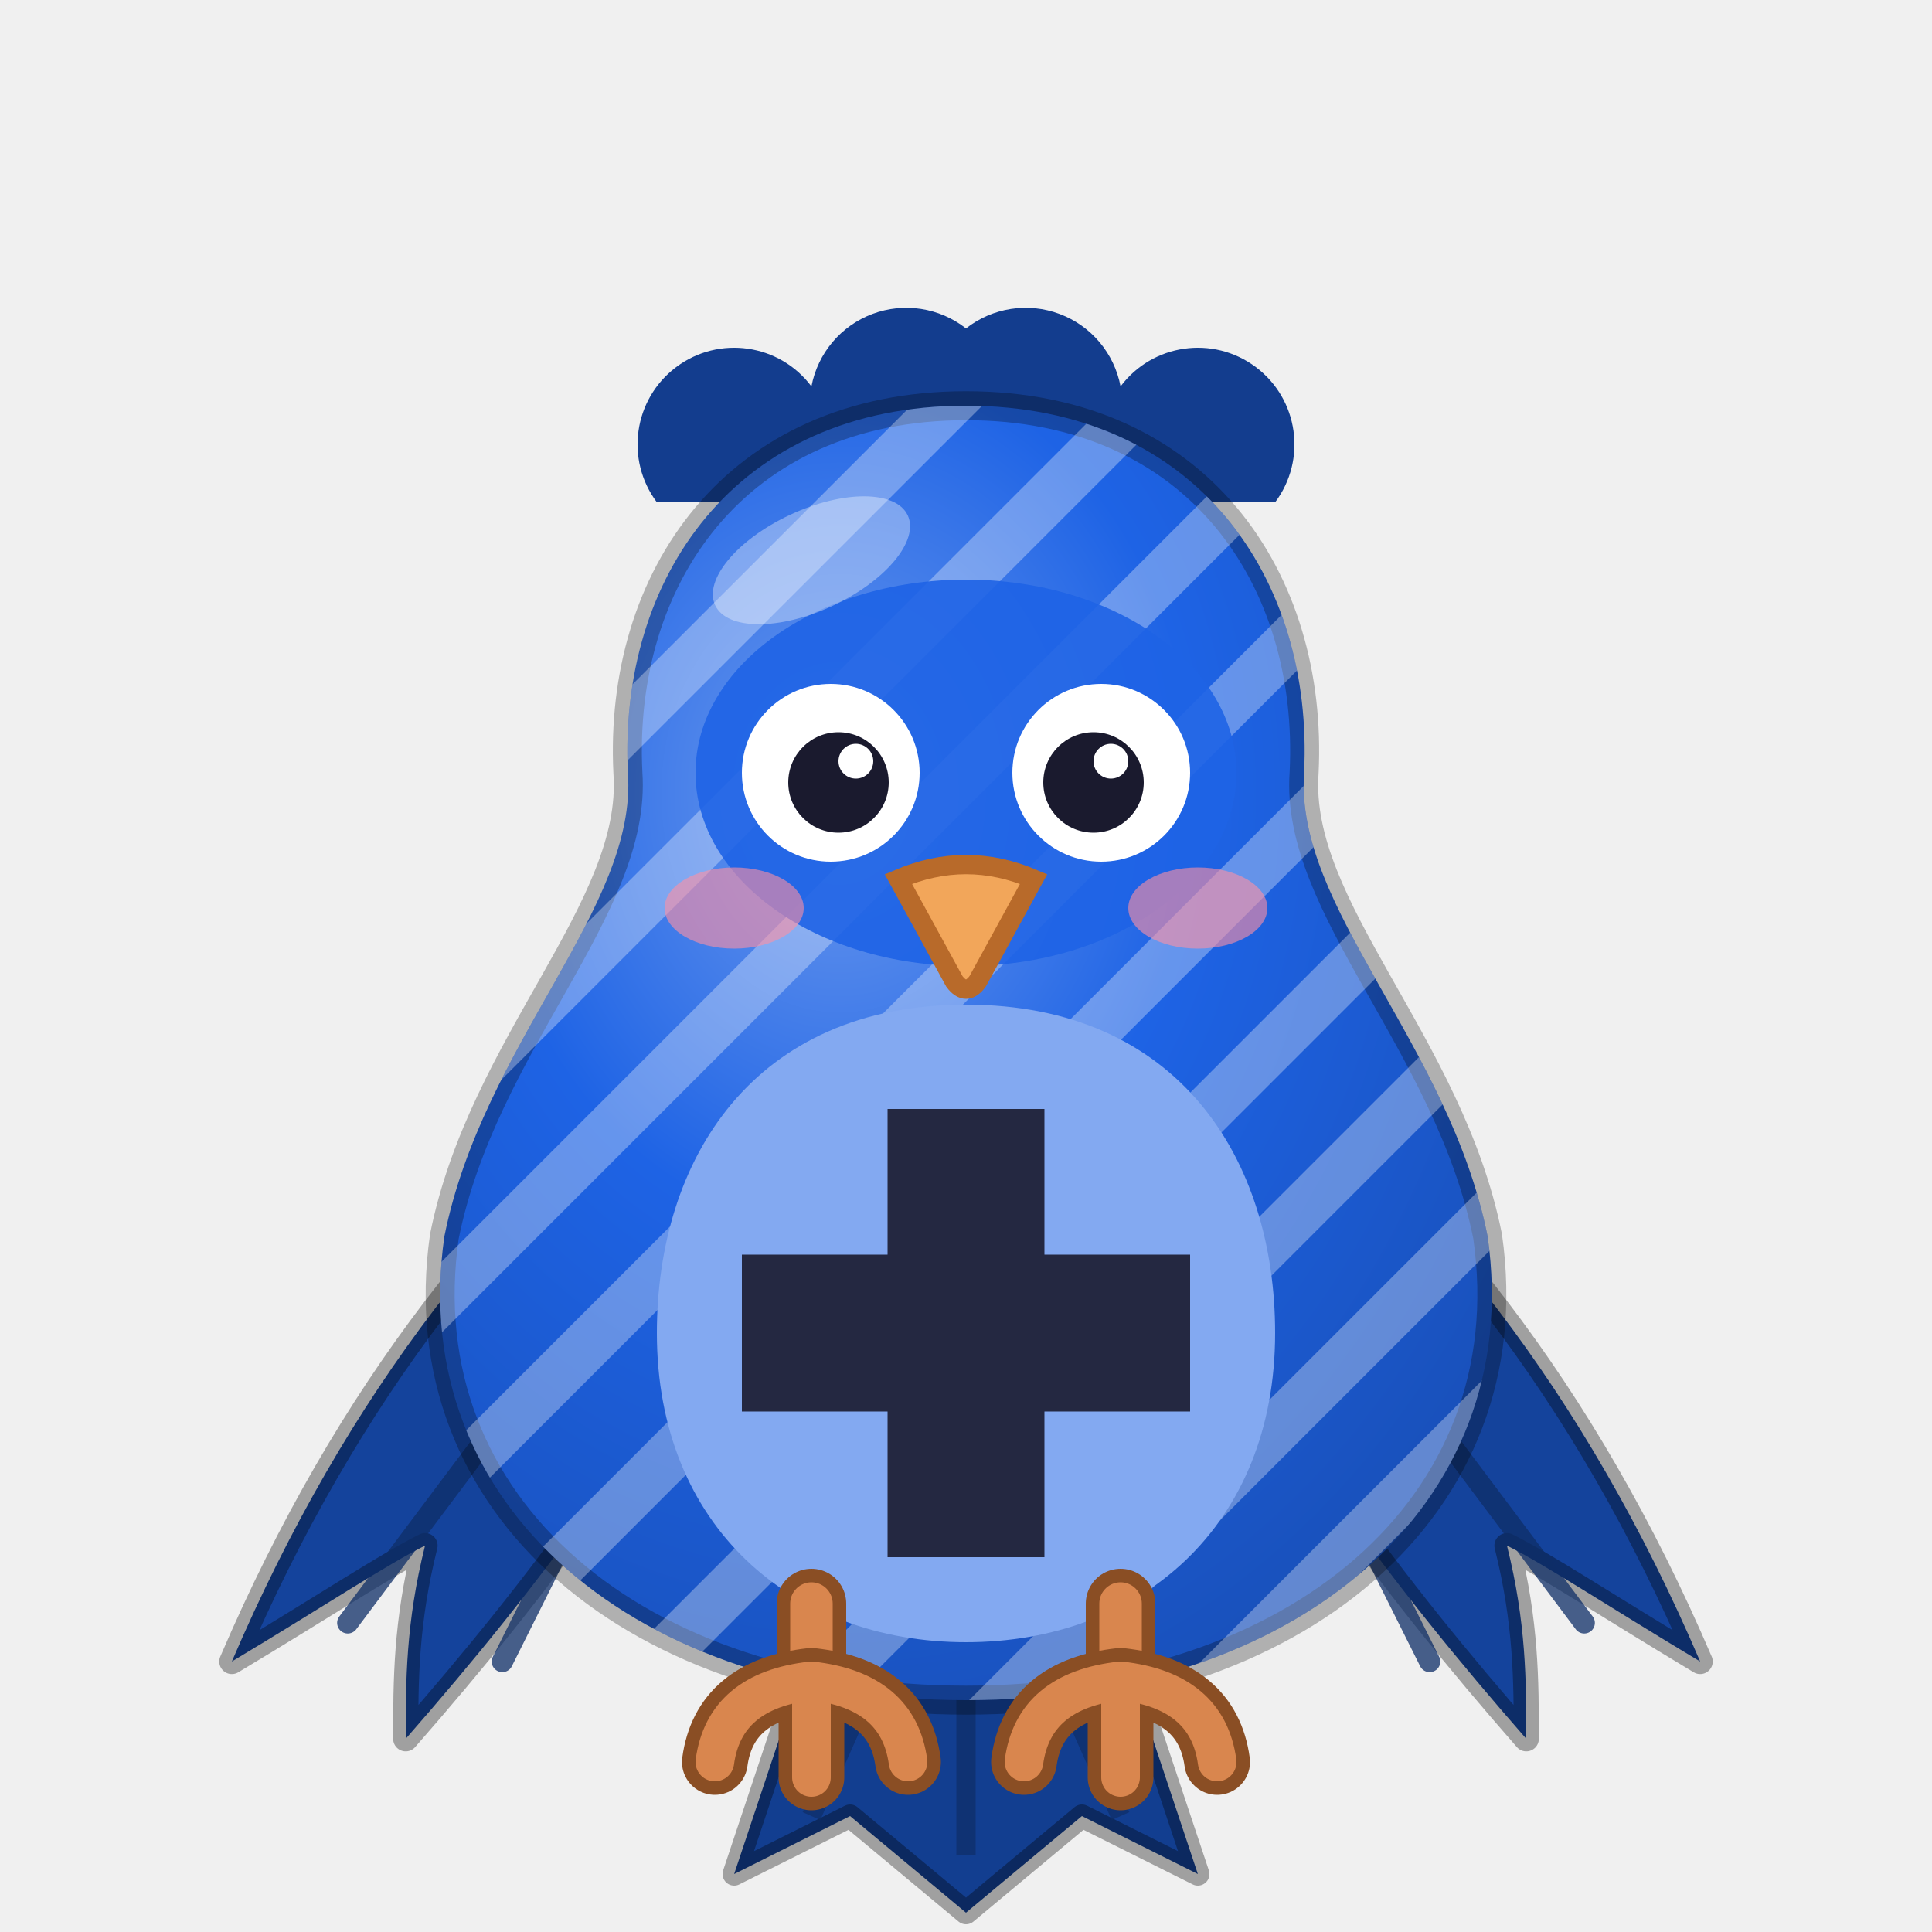
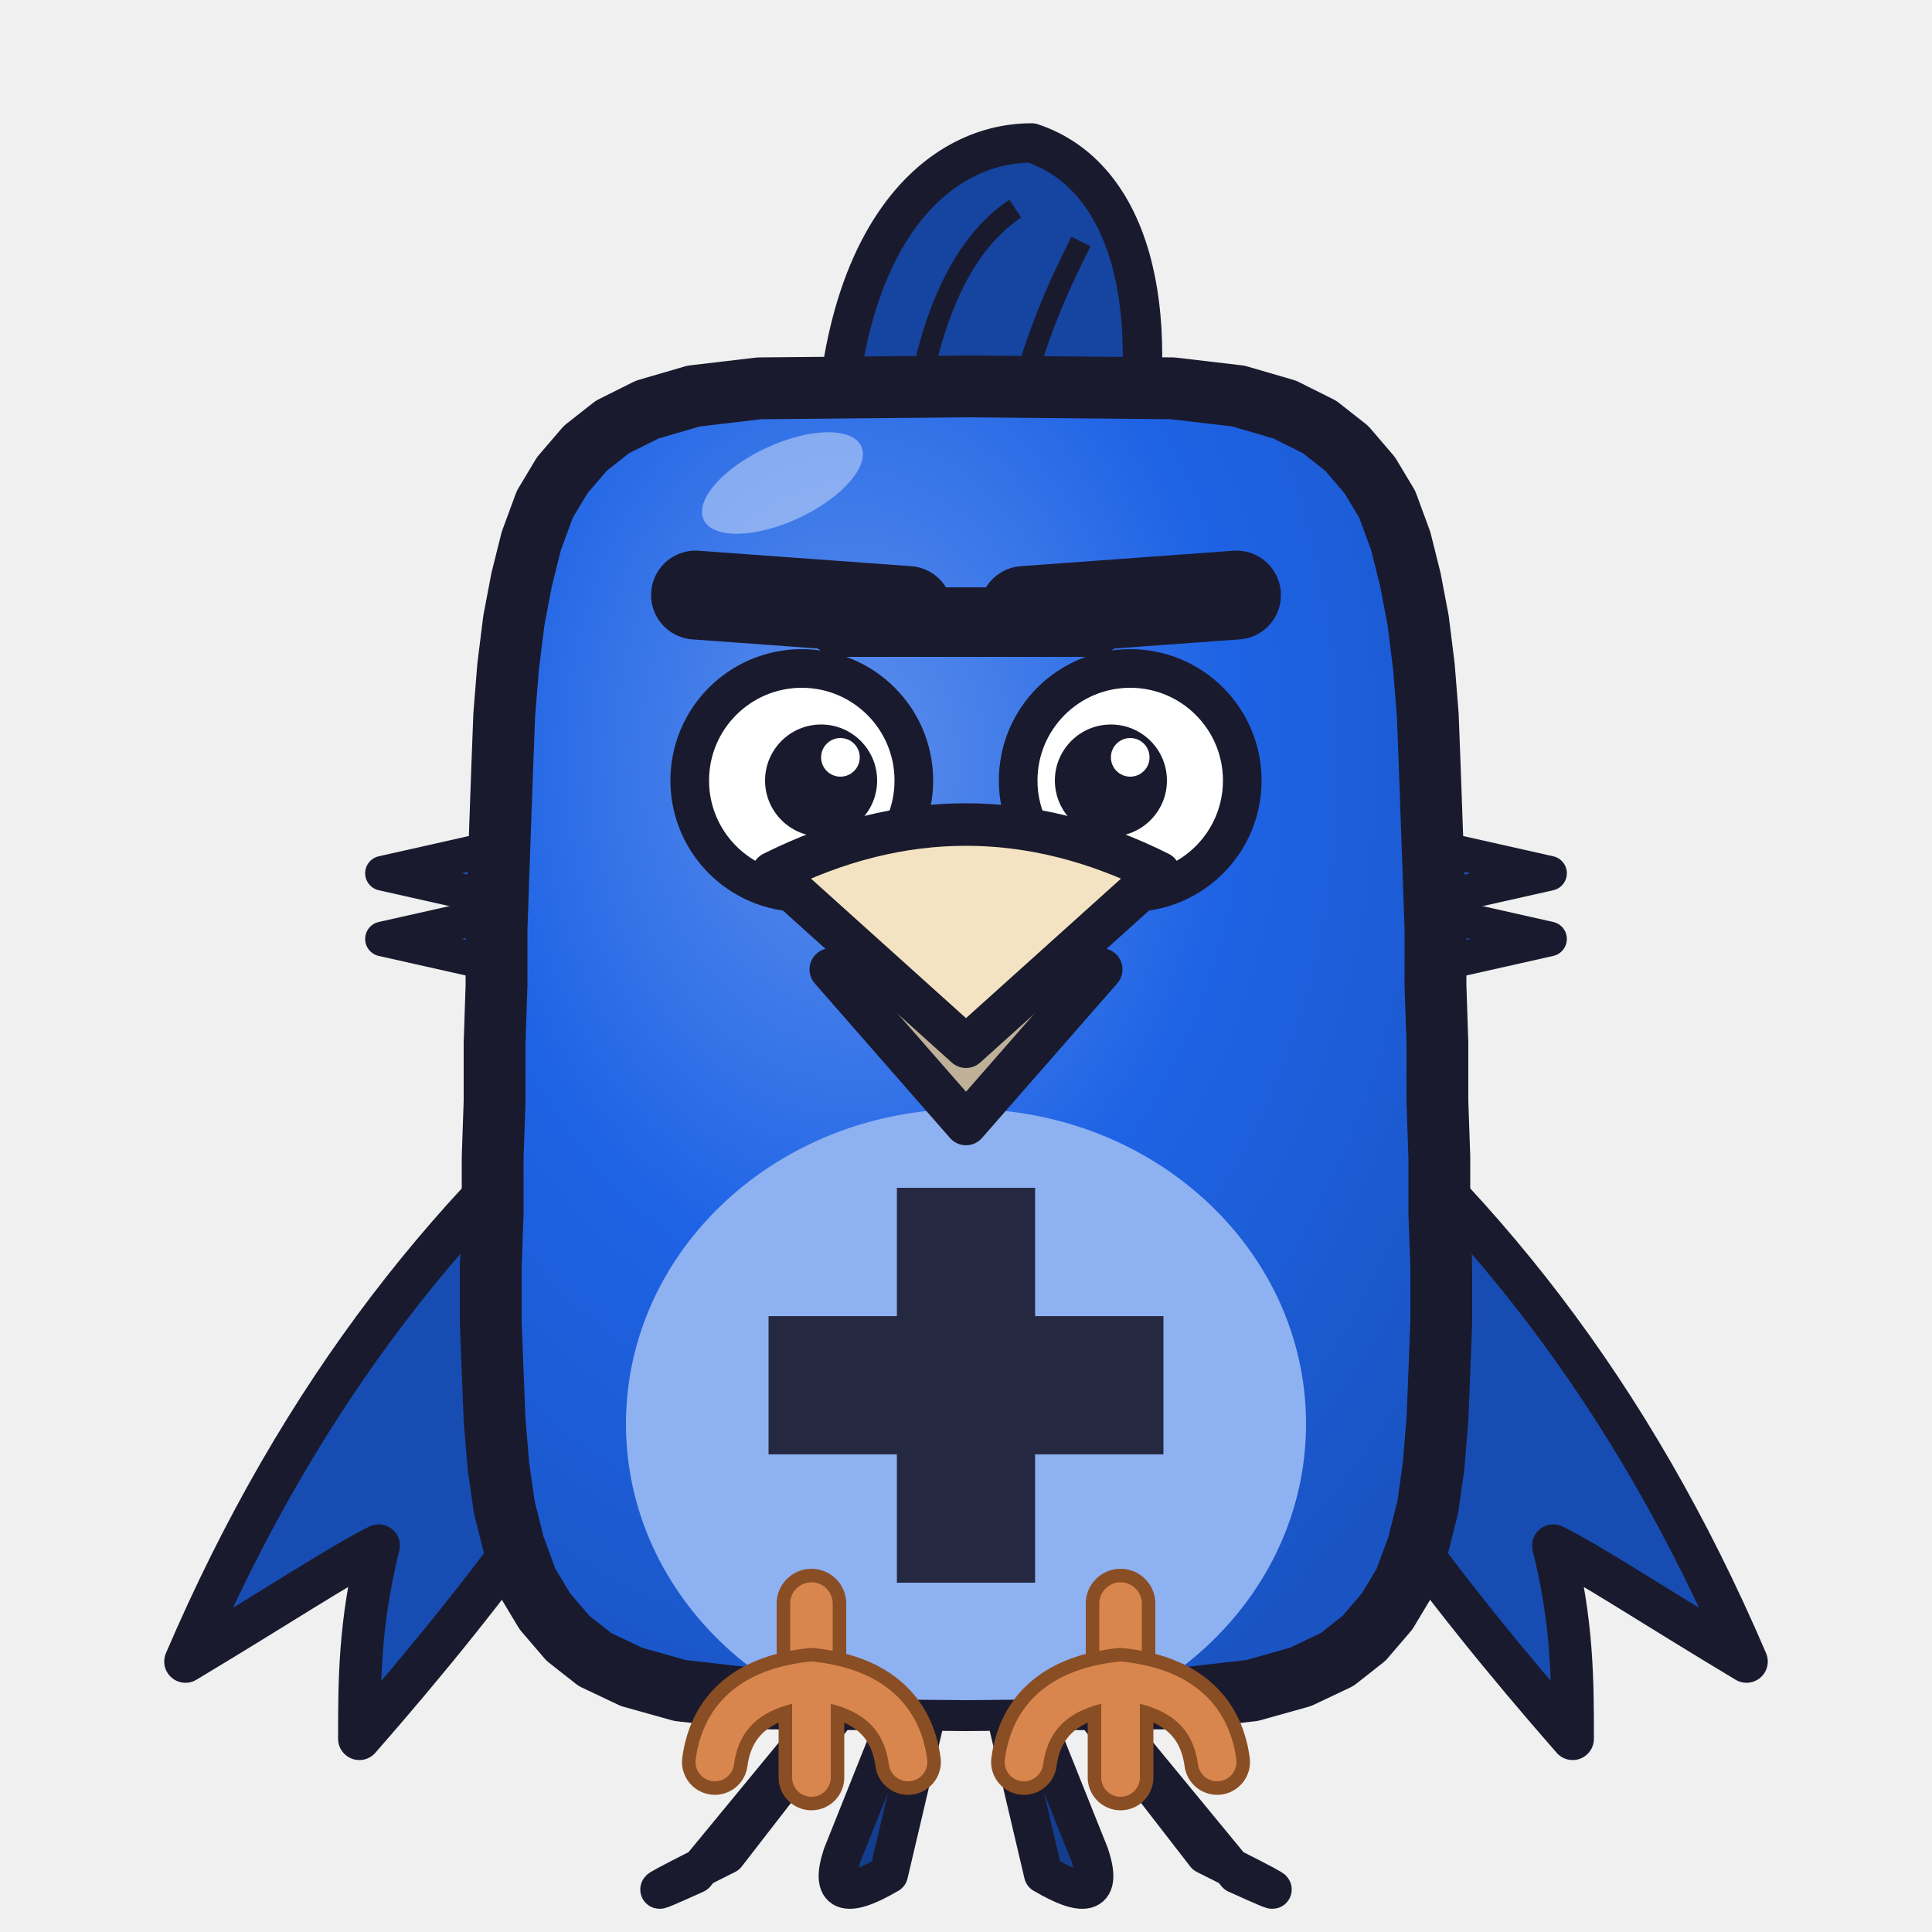
- <svg xmlns="http://www.w3.org/2000/svg" viewBox="0 0 100 100" data-color="blue" data-expr="idle" data-frame="down" data-ver="4">
+ <svg xmlns="http://www.w3.org/2000/svg" viewBox="0 0 100 100" data-color="blue" data-expr="idle" data-frame="down" data-ver="5" data-character="탑">
  <defs>
-     <radialGradient id="bblue" cx="38%" cy="30%" r="75%">
-       <stop offset="0" stop-color="#6D9AEE" />
-       <stop offset=".45" stop-color="#1E63E5" />
-       <stop offset="1" stop-color="#1951BC" />
+     <radialGradient id="gblue" cx="38%" cy="28%" r="80%">
+       <stop offset="0" stop-color="#5D8FEC" />
+       <stop offset=".5" stop-color="#1E63E5" />
+       <stop offset="1" stop-color="#1A54C3" />
    </radialGradient>
-     <pattern id="ptblue" width="10" height="10" patternUnits="userSpaceOnUse">
-       <g opacity=".32">
-         <path d="M-2 2 L2 -2 M0 10 L10 0 M8 12 L12 8" stroke="#FFFFFF" stroke-width="2.6" />
-       </g>
-     </pattern>
-     <clipPath id="cbblue">
-       <path d="M50 21 C62 21 68 30 67.5 40 C67 47 75 54 77 64 C79 78 67 88 50 88 C33 88 21 78 23 64 C25 54 33 47 32.5 40 C32 30 38 21 50 21Z" />
+     <clipPath id="cblue">
+       <path d="M50 20 60.7 20.1 64.1 20.5 66.5 21.2 68.3 22.1 69.7 23.2 70.9 24.6 71.8 26.1 72.5 28 73 30 73.4 32.1 73.7 34.5 73.9 37 74 39.6 74.1 42.4 74.2 45.2 74.3 48.1 74.3 51 74.4 54 74.4 57 74.5 59.9 74.5 62.8 74.6 65.6 74.6 68.4 74.5 71 74.4 73.5 74.2 75.9 73.9 78 73.4 80 72.7 81.9 71.8 83.4 70.6 84.8 69.2 85.9 67.3 86.8 64.8 87.5 61.3 87.9 50 88 38.7 87.9 35.2 87.5 32.7 86.8 30.8 85.9 29.4 84.8 28.2 83.4 27.3 81.9 26.6 80 26.1 78 25.8 75.9 25.6 73.5 25.5 71 25.4 68.4 25.4 65.6 25.5 62.8 25.5 59.9 25.6 57 25.6 54 25.7 51 25.7 48.1 25.8 45.2 25.9 42.4 26 39.6 26.1 37 26.3 34.5 26.6 32.1 27 30 27.5 28 28.2 26.1 29.1 24.6 30.3 23.2 31.7 22.1 33.5 21.2 35.9 20.5 39.3 20.1Z" />
    </clipPath>
  </defs>
-   <path d="M43 82 L38 97 L44 94 L50 99 L56 94 L62 97 L57 82Z" fill="#123E90" stroke="#0005" stroke-width="1.2" stroke-linejoin="round" />
-   <path d="M50 86 V96 M46 85 L42 94 M54 85 L58 94" fill="none" stroke="#0E2D67" stroke-width="1" opacity=".7" />
-   <g class="crest" transform="translate(0 -8)">
-     <path d="M34 34 a5 5 0 0 1 8 -6 a5 5 0 0 1 8 -3 a5 5 0 0 1 8 3 a5 5 0 0 1 8 6z" fill="#133D8E" />
+   <path d="M50 80 L36 97 Q31.6 99 37.6 96Z" fill="#133D8E" stroke="#1A1A2E" stroke-width="2" stroke-linejoin="round" />
+   <path d="M50 80 L64 97 Q68.4 99 62.4 96Z" fill="#133D8E" stroke="#1A1A2E" stroke-width="2" stroke-linejoin="round" />
+   <path d="M50 80 L46 97 Q42.6 99 43.6 96Z" fill="#133D8E" stroke="#1A1A2E" stroke-width="2" stroke-linejoin="round" />
+   <path d="M50 80 L54 97 Q57.4 99 56.4 96Z" fill="#133D8E" stroke="#1A1A2E" stroke-width="2" stroke-linejoin="round" />
+   <g transform="translate(50 21) scale(.85)">
+     <path d="M-8 4 C-8 -10 -2 -16 4 -16 C10 -14 12 -6 10 4Z" fill="#1545A0" stroke="#1A1A2E" stroke-width="2.4" stroke-linejoin="round" />
+     <path d="M-3 0 C-2 -6 0 -10 3 -12 M3 1 C4 -4 6 -8 7 -10" fill="none" stroke="#1A1A2E" stroke-width="1.3" />
  </g>
+   <path d="M27.8 43.4 L19.8 45.2 L27.8 47Z" fill="#1A55C5" stroke="#1A1A2E" stroke-width="1.8" stroke-linejoin="round" />
+   <path d="M27.8 46.8 L19.8 48.6 L27.8 50.4Z" fill="#1A55C5" stroke="#1A1A2E" stroke-width="1.8" stroke-linejoin="round" />
+   <path d="M72.2 43.4 L80.2 45.2 L72.2 47Z" fill="#1A55C5" stroke="#1A1A2E" stroke-width="1.8" stroke-linejoin="round" />
+   <path d="M72.2 46.8 L80.2 48.6 L72.2 50.4Z" fill="#1A55C5" stroke="#1A1A2E" stroke-width="1.8" stroke-linejoin="round" />
  <g class="wing wing-l">
-     <path class="wing-shape" d="M36 54 C26 62 18 72 12 86 C17 83 20 81 22 80 C21 84 21 87 21 90 C28 82 34 74 39 64Z" fill="#14439C" stroke="#0005" stroke-width="1.3" stroke-linejoin="round" />
-     <path d="M36 60 C30 68 24 76 18 84 M38 62 C34 70 30 78 26 86" fill="none" stroke="#0E2D67" stroke-width="1.1" stroke-linecap="round" opacity=".75" />
+     <g transform="translate(-2.4 0)">
+       <path d="M36 54 C26 62 18 72 12 86 C17 83 20 81 22 80 C21 84 21 87 21 90 C28 82 34 74 39 64Z" fill="#174DB3" stroke="#1A1A2E" stroke-width="2.2" stroke-linejoin="round" />
+     </g>
  </g>
  <g class="wing wing-r" transform="translate(100 0) scale(-1 1)">
-     <path class="wing-shape" d="M36 54 C26 62 18 72 12 86 C17 83 20 81 22 80 C21 84 21 87 21 90 C28 82 34 74 39 64Z" fill="#14439C" stroke="#0005" stroke-width="1.3" stroke-linejoin="round" />
-     <path d="M36 60 C30 68 24 76 18 84 M38 62 C34 70 30 78 26 86" fill="none" stroke="#0E2D67" stroke-width="1.1" stroke-linecap="round" opacity=".75" />
+     <g transform="translate(-2.4 0)">
+       <path d="M36 54 C26 62 18 72 12 86 C17 83 20 81 22 80 C21 84 21 87 21 90 C28 82 34 74 39 64Z" fill="#174DB3" stroke="#1A1A2E" stroke-width="2.2" stroke-linejoin="round" />
+     </g>
  </g>
-   <path d="M50 21 C62 21 68 30 67.5 40 C67 47 75 54 77 64 C79 78 67 88 50 88 C33 88 21 78 23 64 C25 54 33 47 32.5 40 C32 30 38 21 50 21Z" fill="url(#bblue)" stroke="#0004" stroke-width="1.5" />
-   <rect x="18" y="18" width="64" height="72" fill="url(#ptblue)" clip-path="url(#cbblue)" />
-   <ellipse cx="50" cy="40" rx="14" ry="10" fill="#1E63E5" opacity=".9" />
-   <path d="M50 52 C61 52 66 60 66 69 C66 79 59 85 50 85 C41 85 34 79 34 69 C34 60 39 52 50 52Z" fill="#83A9F1" />
-   <g transform="translate(50 69) scale(.58) translate(-50 -50)">
+   <path d="M50 20 60.7 20.1 64.1 20.5 66.5 21.2 68.3 22.1 69.7 23.2 70.9 24.6 71.8 26.1 72.5 28 73 30 73.4 32.1 73.7 34.5 73.9 37 74 39.6 74.1 42.4 74.2 45.2 74.3 48.1 74.3 51 74.4 54 74.4 57 74.5 59.9 74.5 62.8 74.6 65.6 74.6 68.4 74.5 71 74.4 73.5 74.2 75.9 73.9 78 73.4 80 72.7 81.9 71.8 83.4 70.6 84.8 69.2 85.9 67.3 86.8 64.8 87.5 61.3 87.9 50 88 38.7 87.9 35.2 87.5 32.7 86.8 30.8 85.9 29.4 84.8 28.2 83.4 27.3 81.9 26.6 80 26.1 78 25.8 75.9 25.6 73.5 25.5 71 25.4 68.4 25.4 65.6 25.5 62.8 25.5 59.9 25.6 57 25.6 54 25.7 51 25.7 48.1 25.8 45.2 25.9 42.4 26 39.6 26.1 37 26.3 34.5 26.6 32.1 27 30 27.5 28 28.2 26.1 29.1 24.6 30.3 23.2 31.7 22.1 33.5 21.2 35.9 20.5 39.3 20.1Z" fill="url(#gblue)" stroke="#1A1A2E" stroke-width="3.2" stroke-linejoin="round" />
+   <g clip-path="url(#cblue)">
+     <ellipse cx="50" cy="73.7" rx="17.6" ry="16.3" fill="#8EB1F2" />
+   </g>
+   <g transform="translate(50 71.7) scale(0.511) translate(-50 -50)">
    <path d="M43 30h14v13h13v14H57v13H43V57H30V43h13z" fill="#1A1A2E" fill-opacity=".9" />
  </g>
  <path d="M42 83 V87" stroke="#8A4E24" stroke-width="3.6" stroke-linecap="round" />
  <path d="M42 83 V87" stroke="#D9864E" stroke-width="2.2" stroke-linecap="round" />
  <g fill="none" stroke-linecap="round">
    <path d="M42 87 q-4.5 .5 -5 4.2 M42 87 q0 2.5 0 5 M42 87 q4.5 .5 5 4.2" stroke="#8A4E24" stroke-width="3.4" />
    <path d="M42 87 q-4.5 .5 -5 4.2 M42 87 q0 2.5 0 5 M42 87 q4.5 .5 5 4.2" stroke="#D9864E" stroke-width="2" />
  </g>
  <path d="M58 83 V87" stroke="#8A4E24" stroke-width="3.6" stroke-linecap="round" />
  <path d="M58 83 V87" stroke="#D9864E" stroke-width="2.2" stroke-linecap="round" />
  <g fill="none" stroke-linecap="round">
    <path d="M58 87 q-4.5 .5 -5 4.2 M58 87 q0 2.5 0 5 M58 87 q4.5 .5 5 4.2" stroke="#8A4E24" stroke-width="3.4" />
    <path d="M58 87 q-4.5 .5 -5 4.2 M58 87 q0 2.5 0 5 M58 87 q4.5 .5 5 4.2" stroke="#D9864E" stroke-width="2" />
  </g>
-   <circle cx="43" cy="40" r="4.6" fill="#fff" />
-   <circle cx="57" cy="40" r="4.6" fill="#fff" />
-   <circle cx="43.4" cy="40.5" r="2.6" fill="#1A1A2E" />
-   <circle cx="56.6" cy="40.5" r="2.6" fill="#1A1A2E" />
-   <circle cx="44.3" cy="39.4" r=".9" fill="#fff" />
-   <circle cx="57.5" cy="39.4" r=".9" fill="#fff" />
-   <path d="M46.5 45.5 Q50 44 53.5 45.5 L50.6 50.8 Q50 51.6 49.4 50.8Z" fill="#F2A65A" stroke="#B86A2A" stroke-width="1" />
-   <ellipse cx="38" cy="47" rx="3.6" ry="2.1" fill="#FF8FA3" opacity="0.6" />
-   <ellipse cx="62" cy="47" rx="3.6" ry="2.1" fill="#FF8FA3" opacity="0.6" />
-   <ellipse cx="42" cy="29" rx="5.5" ry="2.6" fill="#fff" opacity=".35" transform="rotate(-25 42 29)" />
+   <path d="M36 30.8 Q41.5 31.2 47 31.6" fill="none" stroke="#1A1A2E" stroke-width="4.6" stroke-linecap="round" />
+   <path d="M64 30.8 Q58.5 31.2 53 31.6" fill="none" stroke="#1A1A2E" stroke-width="4.6" stroke-linecap="round" />
+   <path d="M43.5 32.2 H56.5" stroke="#1A1A2E" stroke-width="3.6" stroke-linecap="round" />
+   <circle cx="41.5" cy="40.4" r="5.8" fill="#fff" stroke="#1A1A2E" stroke-width="2" />
+   <circle cx="42.5" cy="40.4" r="2.9" fill="#1A1A2E" />
+   <circle cx="43.5" cy="39.2" r="1" fill="#fff" />
+   <circle cx="58.5" cy="40.4" r="5.8" fill="#fff" stroke="#1A1A2E" stroke-width="2" />
+   <circle cx="57.5" cy="40.4" r="2.9" fill="#1A1A2E" />
+   <circle cx="58.5" cy="39.2" r="1" fill="#fff" />
+   <path d="M43 50.178 L57 50.178 L50 58.178Z" fill="#BEB198" stroke="#1A1A2E" stroke-width="2.2" stroke-linejoin="round" />
+   <path d="M40 45.178 Q50 40.178 60 45.178 L50 54.178Z" fill="#F3E3C3" stroke="#1A1A2E" stroke-width="2.2" stroke-linejoin="round" />
+   <path d="M40 45.178 Q50 40.178 60 45.178 L50 54.178Z" fill="none" stroke="#fff" stroke-opacity=".0" />
+   <ellipse cx="40.5" cy="25" rx="4.5" ry="2" fill="#fff" opacity=".4" transform="rotate(-25 40.5 25)" />
</svg>
